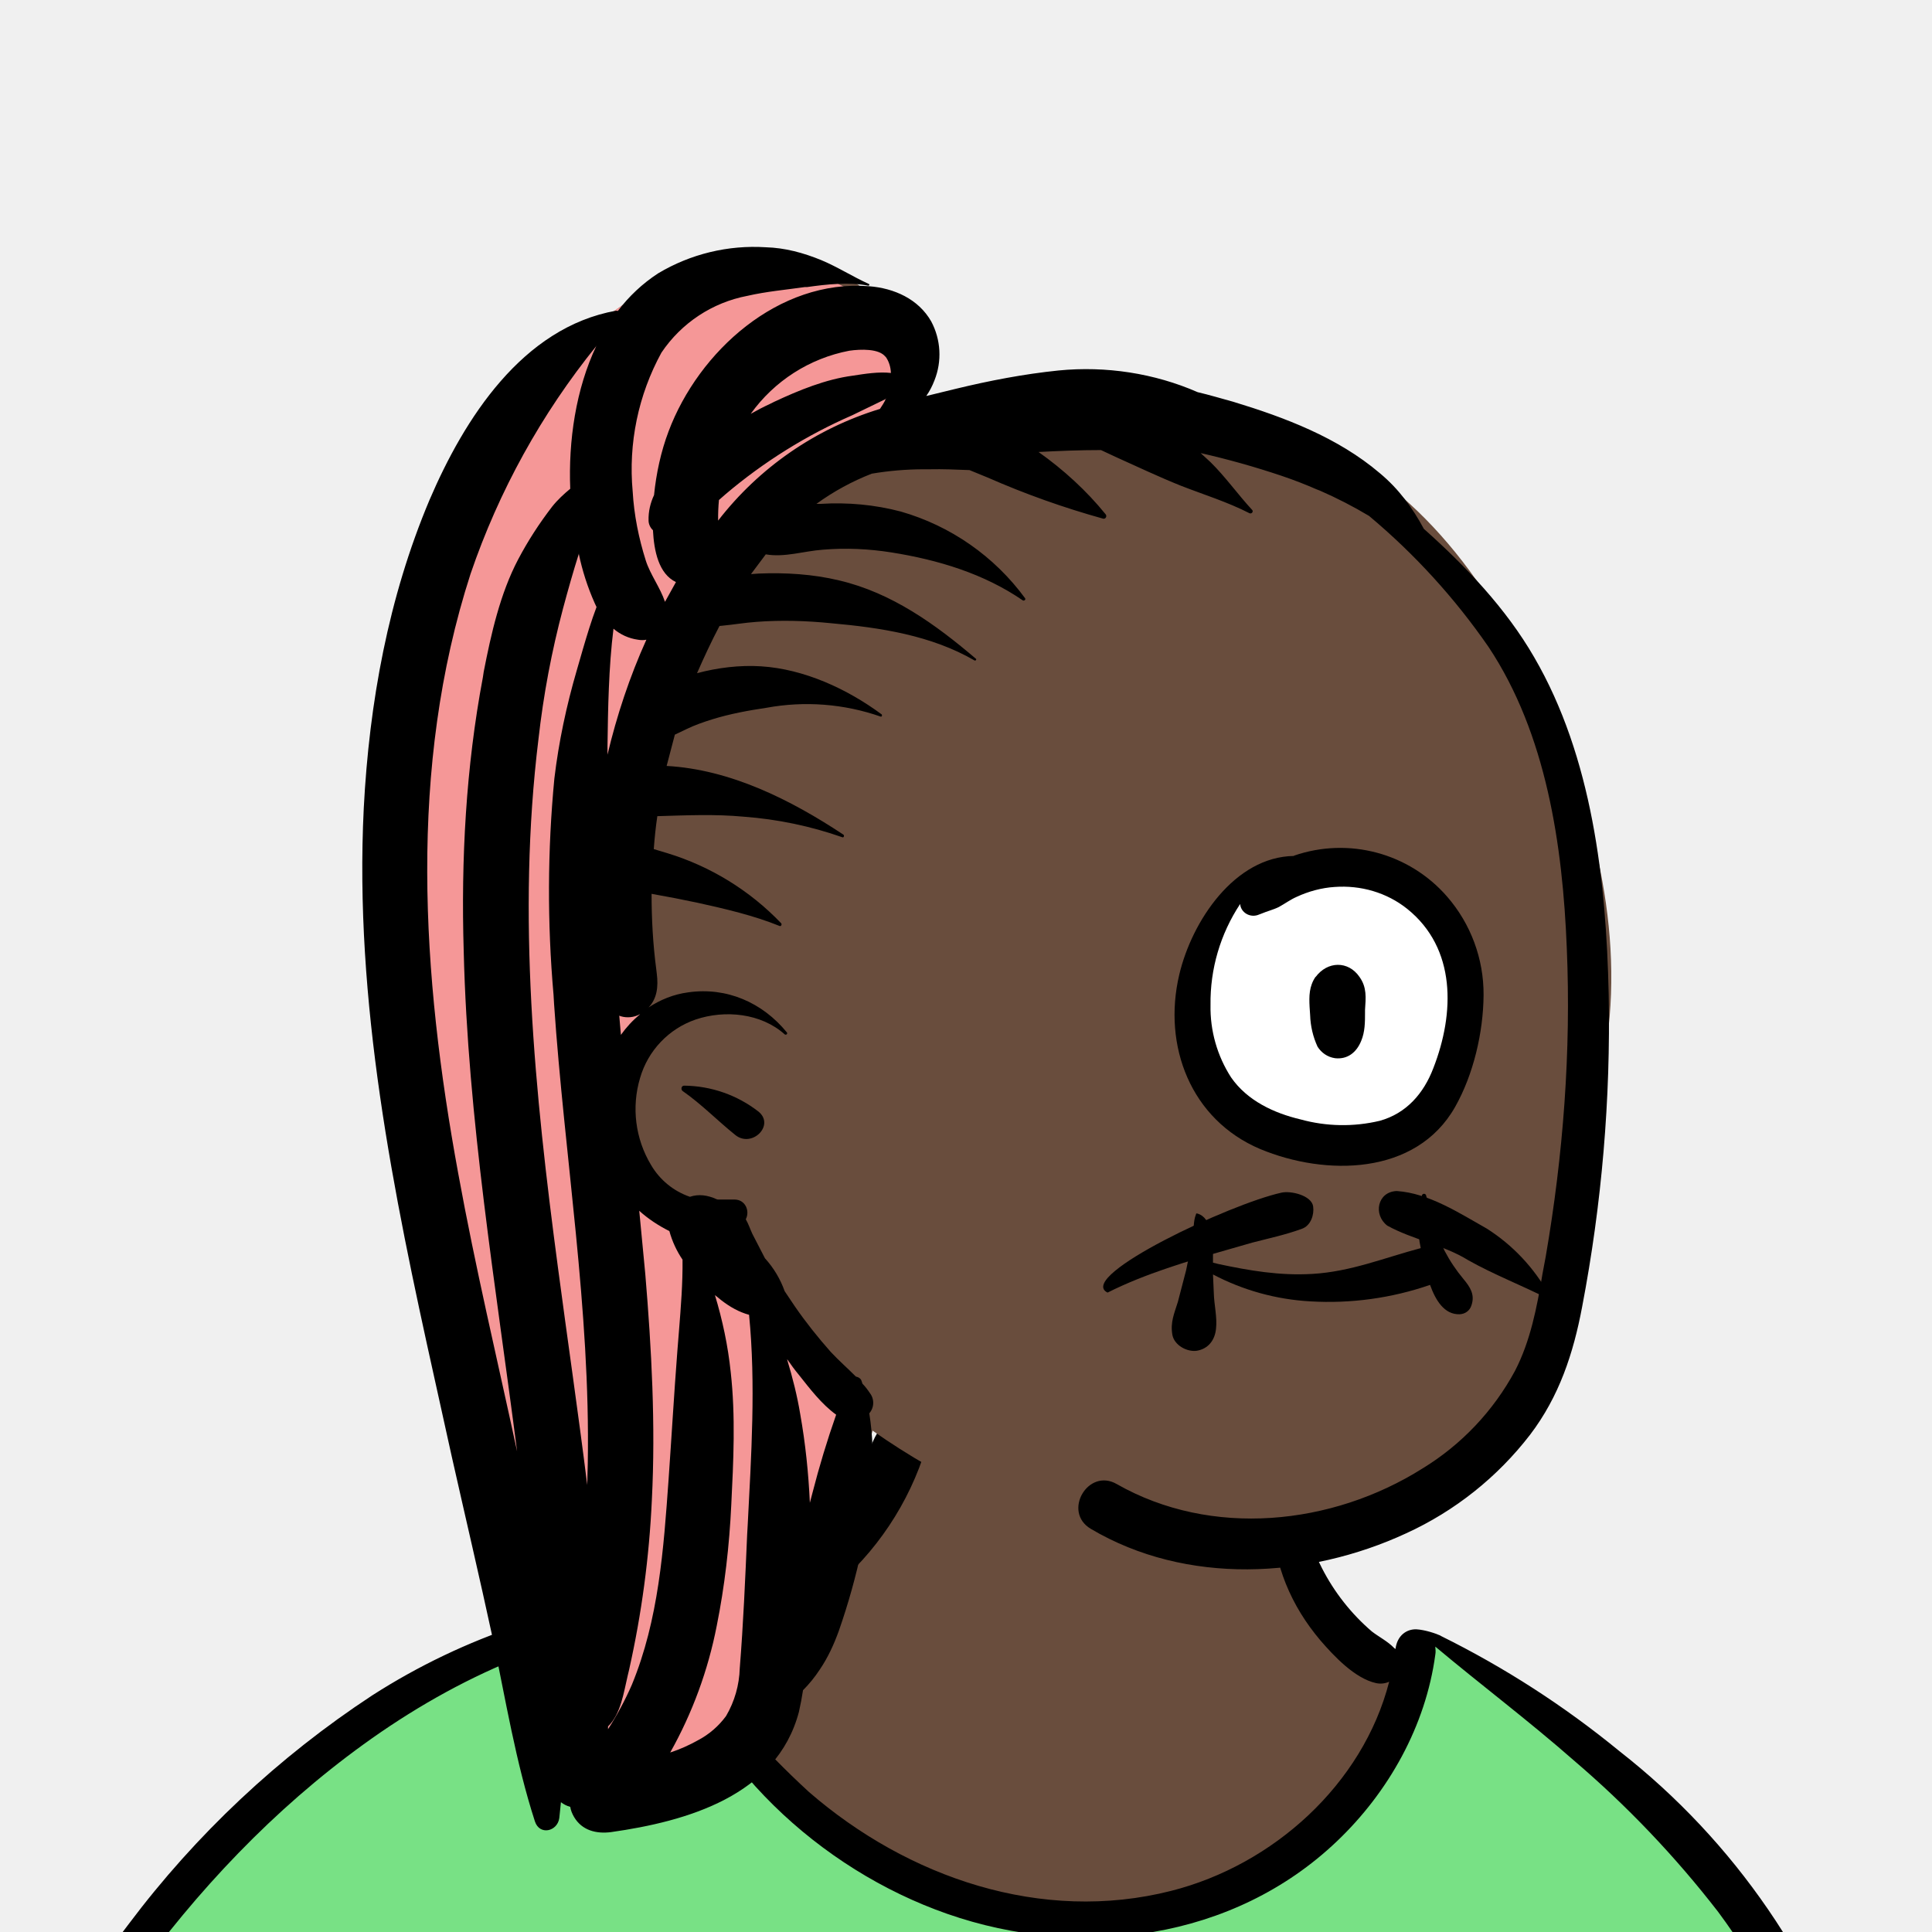
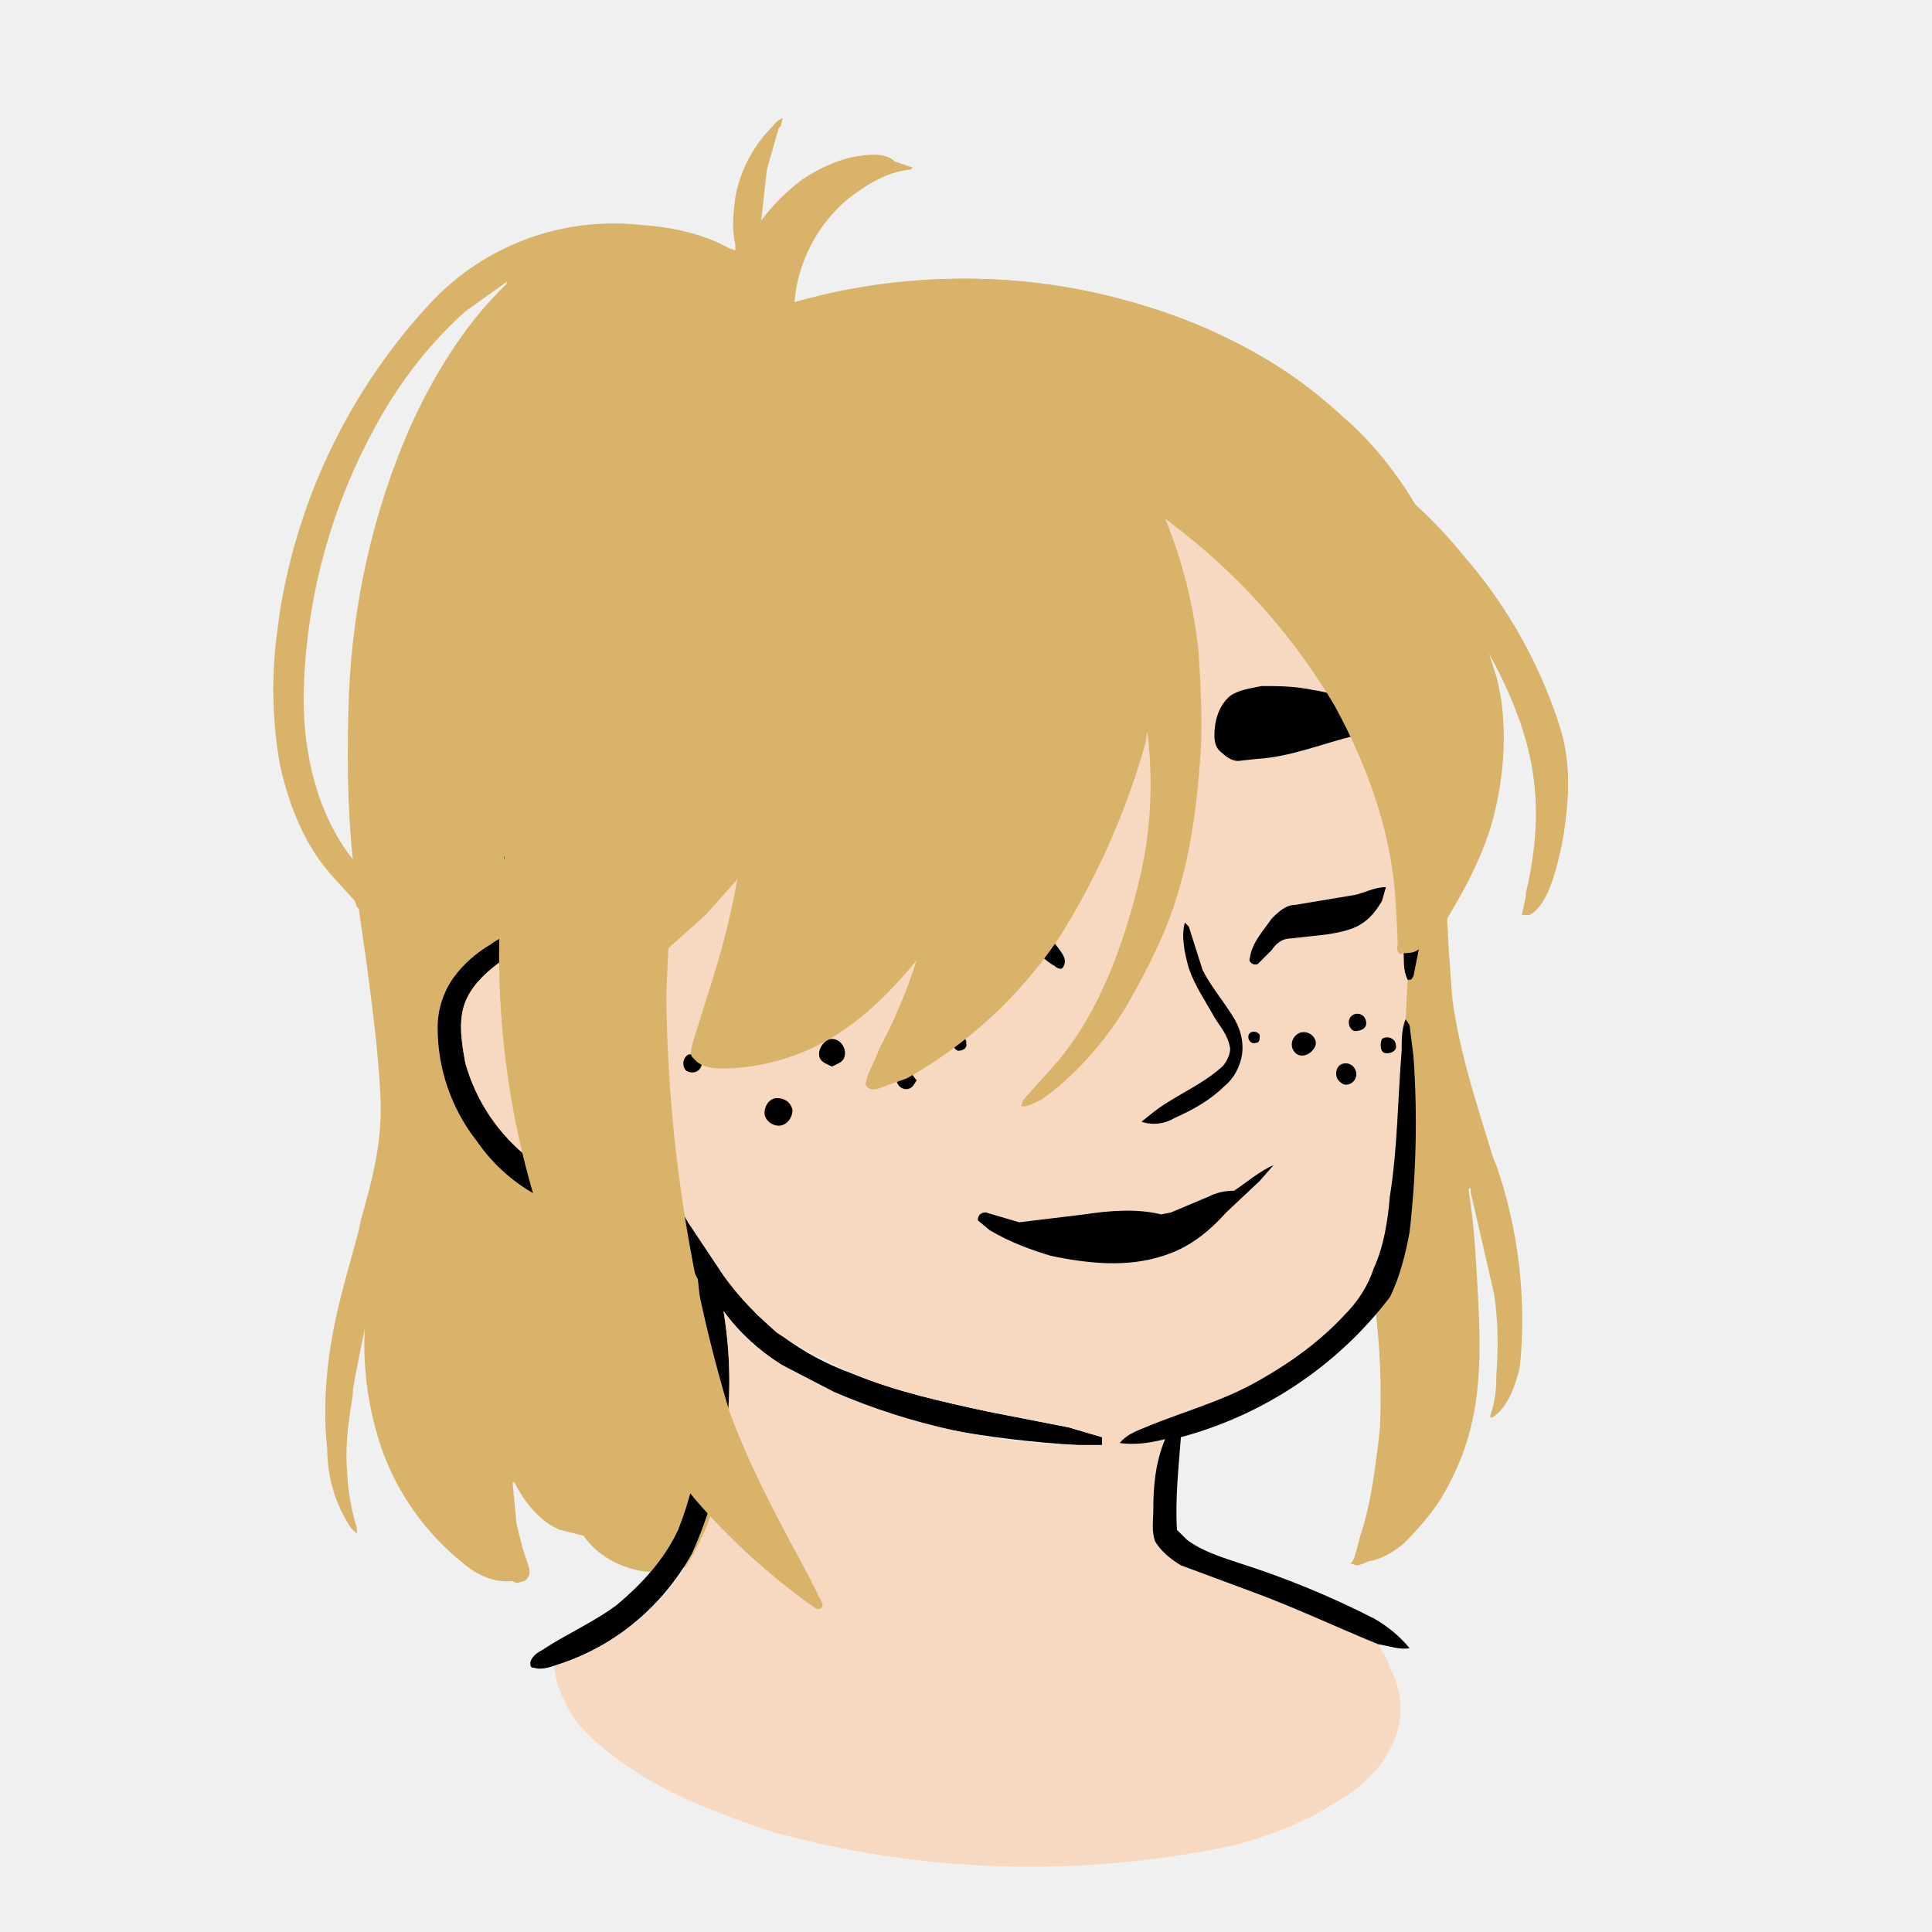
- <svg xmlns="http://www.w3.org/2000/svg" viewBox="0 0 704 704" fill="none" shape-rendering="auto">
+ <svg xmlns="http://www.w3.org/2000/svg" viewBox="0 0 980 980" fill="none" shape-rendering="auto">
  <mask id="viewboxMask">
-     <rect width="704" height="704" rx="0" ry="0" x="0" y="0" fill="#fff" />
+     <rect width="980" height="980" rx="0" ry="0" x="0" y="0" fill="#fff" />
  </mask>
  <g mask="url(#viewboxMask)">
-     <g fill-rule="evenodd" clip-rule="evenodd">
-       <path d="M705.3 1074a2351.1 2351.1 0 0 1-15.6-101c-1-7.7-2.5-16.4 2.7-22 7.3-8 14-14.8 14.8-26.2.8-10.7-2.8-22.4-5-32.8a809.4 809.4 0 0 0-17.3-64.7c-6.6-21.7-13.9-43.2-21.3-64.6-6.9-20-13.5-40.3-22.5-59.5-17-36.5-46-63.5-81.6-81.6-9-4.5-27-20.5-36.3-24-8.5-3.4-8.5 6.3-16.9 2.6-6.7-2.9-13-6.7-16.7-13.2-4-7-14.3-16.9-15.9-25-3.3-17.4.3-32.2-12-45.3a90 90 0 0 0-41.1-23.8c-33.7-9.3-78.5-2.8-98.8 28.5-9.7 14.9-13 33-26.2 45.1-11.4 10.7-8.8 18-23.6 23.4-.9.3-23.6-4.5-24.4-4.2-16.2-3.5-31.7 6.2-46.5 11.8a325.4 325.4 0 0 0-63 32.3 399.2 399.2 0 0 0-102.3 98.5 482.5 482.5 0 0 0-76.4 161c-1.7 6.4-3.5 13-1.5 19.4 1.7 5.3 5.4 9.2 9.8 12.4 6 4.3 18 7 17.7 15.7-.1 6.6-2.4 13.5-3.5 20-1.3 7.7-2.3 15.5-3.4 23.2-4.8 35.4-8.6 71-10.3 106.6a920 920 0 0 0-.5 106c.1 2.3.8 4.5 2 6.2-1 .4-1.2 2.4.1 2.7l2.7.5a12 12 0 0 0 7 2.4l5.5.2c19.3 4 38.6 7.9 58.1 10.8 23.8 3.5 47.6 6.3 71.5 8.7 49.2 4.8 98 3.2 147.1.6a1877 1877 0 0 1 147.4-2c49.2 1.4 98.4 3.5 147.6 4.4 55 1 110-.5 164.8-5 7.5-.5 12.2-6.5 10.7-14-8.9-44.7-19-89.1-27-134Z" fill="#694d3d" />
-       <path d="m201 597.5 1.2-.4c14.5-5.7 29.6-14.8 45.4-11.4.5-.2 10.8 1.9 17.9 3.2l-6.7 7L247 598c40.7 67.1 88.8 100.7 144.3 100.7 55.5 0 97.7-33.6 126.4-100.7l4-1c.4 0 1 .2 1.5.4 9.3 3.6 27.4 19.6 36.3 24.1 35.6 18 64.5 45 81.6 81.6 8.7 18.6 15.2 38 21.8 57.5l.7 2c7.4 21.4 14.7 43 21.3 64.6 6.3 20.4 12 41 16.6 61.8l.7 2.9c2.2 10.4 5.8 22 5 32.8a29 29 0 0 1-3 10.7l-80.4 29 38.4 261.3c-35.1 1.5-70.3 2-105.5 1.3-49.2-.9-98.4-3-147.6-4.3-47.7-1.2-95.3-.7-143 1.7l-12 .6a946.3 946.3 0 0 1-139.5-1l-3.1-.3v-38.3l16.3-212.9-83-15.6-81.3-39.5a21.7 21.7 0 0 1-5.6-8.8c-1.9-6-.5-12 1-18l.5-1.3a492.8 492.8 0 0 1 76.4-161A399.3 399.3 0 0 1 138 629.7c19.8-13 40.9-23.9 63-32.3Z" fill="#78e185" />
-       <path d="M232.2 584.6c5.1-.3 10.3.6 15.4 1 .4.1.6.8 0 .9-9 1.9-18 4.5-26.9 7.1l-3.8 1.2c-10 3-19.8 6-29.6 10-19.4 7.9-37.8 18.5-54.8 30.8C67.2 682.8 20 754.3-9.9 828.3a526 526 0 0 0-24.3 77c-.4 1.6-2 5.4-1 7 .7 1.3 3.6 2.1 5 2.9l4.5 2.3 25.2 12.9 2.3 1.1c38 18.6 78.4 34.4 121 35.5l.4-3.7a342 342 0 0 1 9.9-60c.3-1 1.6-.6 1.7.3 3 23.1 2 46.4 1 69.7-1.8 41-4.3 82.2-6.5 123.3-1.2 20.6-2.6 41-3.9 61.7-1.3 20.5-1.7 41.6-4.7 62-.6 4.6-6 7-10 6.6-4.4-.5-7.9-4.5-8-9 0-11.9 1.5-24 2.4-35.8l2.5-33.8c3.1-41.1 6.8-82.2 10.2-123.3a4771 4771 0 0 1 3.8-43.7C76.4 979.8 34.2 963-6.1 943.5c-.6 13.2-2 26.5-3.4 39.6-3.8 36.8-7.1 73.6-9.6 110.5a2254.2 2254.2 0 0 0-4.2 92.7l-.2 7c0 4.4-.5 8.5-4.3 11.7-3.7 3.3-8.9 3.5-12.6 0-5-4.6-4.2-10.9-4-17.1a1675.6 1675.6 0 0 1 1.8-47.2 1321 1321 0 0 1 10.5-109.5l2-14c3.5-26 7.5-52.7 15.5-77.9-3.1-1.5-6.2-3-9.3-4.7-5.5-2.7-11.2-5.4-16.6-8.4-4.2-2.5-7.9-5.8-9-10.8-1.4-5.5.6-11.5 2-16.9v-.4a502 502 0 0 1 26.6-80 523.2 523.2 0 0 1 67.8-117 353.8 353.8 0 0 1 88.7-83.3 239 239 0 0 1 53.8-25.7 142.6 142.6 0 0 1 42.8-7.5Zm90.1-66c6-6.5 18.1.2 15.2 8.8a108.2 108.2 0 0 1-34.7 52A79.4 79.4 0 0 1 247 598l1.7 2.4a321.1 321.1 0 0 0 46.1 52.6c36 31.2 84.8 48 132 36 37.1-9.4 69.8-38.8 79.4-76.2-1.3.6-3 .9-4.8.5-7.7-1.7-15.3-9.8-20.3-15.6-5.3-6.3-9.5-13-12.6-20.7-5.6-14-7.4-32.1.3-45.7 1-1.7 3-.7 3.3 1l.3 2.5c1.5 12.7 3.3 25 9.3 36.6a76 76 0 0 0 18.2 23.1c2.6 2 5.8 3.6 8.1 6l.5.4c.6-5 4.1-7.3 7.6-7.2 3.3.2 7.3 1.6 8.8 2.3l.1.1a341 341 0 0 1 65.1 42 259 259 0 0 1 88.4 129c7.5 25.3 11.8 51.4 16.3 77.4l2.8 16c4.2 23.9 8.9 48.4 18.4 70.7 2.5 5.7.6 11.1-5.5 13.4A1493 1493 0 0 1 688 953c3.7 16 6 32.5 8.7 48.5 6 34.1 13.2 68 19.4 102 3.2 17.5 6.1 35 9.3 52.3l4.7 25.2 2.4 13.6.1.7c.5 2.4 1 4.9.4 7.3-.8 2.7-2.9 4.6-4.8 6.6-1.6 1.6-3.8 1.6-5.7.7l-.7-.3c-3.4-1.6-6-3.2-7.3-7-.7-2.5-1-5.2-1.5-7.7a3535.6 3535.6 0 0 1-7.8-43.6l-1.6-9.1c-5.2-31.4-10.2-62.9-12.8-94.5-1-14-2.3-28.1-3.5-42.2l-.9-10.5c-1.1-13.3-2.5-27-2.7-40.5l-4.5 1.6L657 964c-5.5 2-12.5 6-18.4 5.2-2.9-.3-5-1.2-6.8-2.9 2 28.8 4.8 57.4 8.5 86a1965.7 1965.7 0 0 0 22 135c.6 3.2 1.4 6.4 1.9 9.6.5 3.7-.5 5.9-2.5 9-1.7 2.4-5 3.7-7.8 2-3.6-2.3-5.5-4.3-6.5-8.4-1-3.7-1.6-7.6-2.3-11.4a1654.2 1654.2 0 0 1-11.4-65.2c-7.8-52-12.7-104.4-15.2-156.8a1388 1388 0 0 1-1.4-77.8c0-13.3.5-26.6 1.4-39.9 1-13.4 3-26.5 4.8-39.8 0-.5.7-.5.7 0 .8 14.9 2.1 29.8 2.8 44.7.6 14.3.9 28.5 1.4 42.8.6 18.7 1.5 37.5 2.7 56.2a9.6 9.6 0 0 1 8.5-3.1c4.7-1 9.7-3.4 14.1-5l16.8-5.5 26.4-8.7a679 679 0 0 1-18-80.8l-2-12.3c-4-24.2-8.5-48.5-15.8-72a229.8 229.8 0 0 0-34.8-68.2 370.2 370.2 0 0 0-52.7-55.3C557 627 539.7 614 523 600c.1.9.2 2 0 3-3.5 25.9-17 50-35.8 67.9-37.7 36-93.6 43.4-142 26.5-46.7-16.3-88-55-102.6-102.8-.3-.8.8-1 1.3-.5l2.4 3.3c0-.4.2-.9.7-1a129 129 0 0 0 46.6-29.2 100.2 100.2 0 0 0 21.3-33.3l.4-1c1.7-5 3.2-10.2 7-14.2Z" fill="#000" />
+     <g transform="translate(10 -60)">
+       <path fill-rule="evenodd" clip-rule="evenodd" d="m387 120-1 4-1 1-6 21-3 27v-1c6-8 13-15 21-21 9-6 20-11 30-12 6-1 13-1 17 3l3 1 6 2-1 1c-12 1-23 8-32 15a77 77 0 0 0-27 52l1 1a303 303 0 0 1 238 28 226 226 0 0 1 74 71l1 3 28 29a243 243 0 0 1 46 83c6 18 5 37 2 56-2 10-4 20-8 29-2 4-5 9-9 11h-4l2-9v-2c5-21 7-44 3-65-4-20-12-39-22-57 3 9 6 18 7 28 2 20 0 41-6 61-5 16-13 31-22 45l1 19c1 10 1 21 3 31 4 24 12 48 19 71l1 3 1 2a241 241 0 0 1 12 102c-2 9-6 21-14 26h-1v-1c2-6 3-12 3-19v-1c1-14 1-27-1-41l-11-48-1-4v-2c-1-1-1 1-1 1 3 18 4 40 5 59 1 22 1 44-5 65-3 11-8 22-14 32-5 8-12 16-19 23-5 4-11 8-18 9l-2 1-3 1h-1l-3-1 1-1 1-2 2-7 1-4c5-15 7-30 9-46l1-9a370 370 0 0 0-15-121l-4-13-1-1v-8l-1-4-1-2-13-35c-12-38-18-77-18-116v-14a588 588 0 0 1 7-85c-18-23-38-44-62-61l-1-1c7 12 10 27 13 40s4 26 5 39a313 313 0 0 1-9 104c-6 20-14 38-24 56a157 157 0 0 1-50 57c-2 1-5 3-8 2l1-2 4-6 15-17a218 218 0 0 0 37-78l4-16a221 221 0 0 0 4-72l-1 4-1 3a298 298 0 0 1-85 146 148 148 0 0 1-43 28l-10 2c-2-1-4-2-4-4l7-15v-2c8-14 14-29 19-44v-1c-15 17-32 34-53 44-13 7-27 10-42 11-6 0-11 0-16-2l1 9 1 5c5 28 12 55 19 82l2 8 7 26a901 901 0 0 1 15 56c1 5 2 10 1 14-2 8-5 15-10 22l17 32a2072 2072 0 0 1 8 14l2 5c1 2-1 4-3 3-5-1-9-5-13-8l-2-1-26-23c-1-2-2-1-2 0h-1c-12 9-29 15-44 13-12-2-23-8-30-18l-4-1-8-2c-10-4-18-14-23-24h-1l2 21 3 12 3 9c1 3 1 6-2 8l-4 1-2-1c-9 1-18-3-25-9a130 130 0 0 1-41-57c-7-20-10-41-9-62l-5 25-1 6v2c-2 13-4 25-3 38a115 115 0 0 0 5 30v3l-2-2-1-1c-8-12-12-26-12-40-2-18-1-36 2-54 3-19 9-38 14-57l1-5c6-21 11-40 10-62-1-23-4-45-7-68l-4-28-1-1-1-3-10-11c-15-16-23-36-28-58a221 221 0 0 1-2-63l2-15a300 300 0 0 1 77-157 127 127 0 0 1 105-39c15 1 31 4 44 11l2 1 3 1v-3c-2-8-1-16 0-24a68 68 0 0 1 18-35c2-2 3-4 6-5Zm-140 83v1c-22 21-38 48-50 75-18 42-28 87-30 133-1 28-1 56 2 84-18-23-25-53-25-82a294 294 0 0 1 35-135c12-23 28-44 47-61l21-15Zm107 345c4-14 8-28 10-42l-15 16-7 8c-2 13-2 26-1 39v5l1 12v-1c5-12 9-24 12-37Z" fill="#d9b36a" />
+       <path d="M495 234c28 1 56 6 84 15a201 201 0 0 1 100 65c19 25 31 55 35 86a361 361 0 0 1 2 101l-5 34-4 20c-1 2-1 2-3 2-2-4-2-8-2-12-1-15 1-29 2-44 1-24 3-48 1-72l-6-45c-7-28-20-54-40-75-18-18-40-33-63-43-22-9-44-15-67-19-18-3-36-4-54-4a277 277 0 0 0-128 29c-13 9-25 20-35 32a276 276 0 0 0-55 139c-1 24 0 47 8 70l7 15 12 1 1 3c-3 2-7 2-11 3-10 2-20 6-29 12-7 5-14 11-18 19-5 10-3 22-1 33 5 19 17 37 33 49 11 9 25 14 39 16 10 2 20 0 30-1 5 4 8 12 11 17l18 27a136 136 0 0 0 66 50c22 9 45 14 68 19l41 8 17 5v4h-12a535 535 0 0 1-67-8 255 255 0 0 1-84-33c-11-7-21-16-29-27a214 214 0 0 1-16 123c-15 27-40 48-70 57-3 1-7 2-10 1-2 0-2-1-2-3 1-3 4-5 6-6 12-8 26-14 38-23 13-11 24-23 31-38 6-15 10-32 12-49 2-13 3-26 2-40l-4-38-18-36-19 4a88 88 0 0 1-75-38 93 93 0 0 1-20-58c0-9 3-18 8-25s12-13 19-17c5-4 12-6 18-8l-9-24c-5-22-5-45-2-67a292 292 0 0 1 63-149c9-10 18-19 29-26 7-4 14-5 20-9 43-19 90-25 137-22Z" fill="#000" />
+       <path d="M475 243a276 276 0 0 1 121 23c23 10 45 25 63 43 20 21 33 47 40 75l6 45c2 24 0 48-1 72-1 15-3 29-2 44 0 4 0 8 2 12l-1 20c-2 5-2 10-2 16-2 24-2 49-6 74-1 12-3 25-8 36-3 9-8 17-15 24-12 13-27 24-43 33-19 11-39 16-58 24-5 2-10 4-13 8 8 1 15 0 23-2-5 12-6 24-6 36 0 5-1 11 1 16 3 5 8 9 13 12l35 13c22 8 43 18 65 27 2 4 5 7 6 12 6 11 7 23 3 35-5 13-15 24-27 31-16 11-36 19-55 24a494 494 0 0 1-235-7c-20-7-40-14-58-24-14-8-29-18-40-31-6-8-11-19-12-29a122 122 0 0 0 86-107c4-24 4-49 0-73 8 11 18 20 29 27l27 14a331 331 0 0 0 124 27h12v-4l-17-5-41-8c-23-5-46-10-68-19-13-6-27-13-39-21-10-9-19-18-27-29l-18-27c-3-5-6-13-11-17-10 1-20 3-30 1-14-2-28-7-39-16a94 94 0 0 1-33-49c-2-11-4-23 1-33 4-8 11-14 18-19 9-6 19-10 29-12 4-1 8-1 11-3l-1-3-12-1-7-15c-8-23-9-46-7-70a276 276 0 0 1 54-139c10-12 22-23 35-32a277 277 0 0 1 128-30Z" fill="#f7d8c0" />
+       <path d="M260 571c4 0 7 0 11 2 5 1 11 4 14 8 2 3 2 7 0 10-5 6-12 10-16 16 6 4 14 6 21 9 4 1 8 3 11 6l1 3-8-2-24-7c-4-1-8-3-9-7-1-3 1-7 3-10l15-13c-4-7-15-8-19-15ZM703 577l2 3 2 16a483 483 0 0 1-2 89c-2 11-5 23-10 33a198 198 0 0 1-106 71c-1 14-3 31-2 47l5 5c8 6 18 9 27 12a451 451 0 0 1 68 28c7 4 13 9 18 15-5 1-10-1-16-2-22-9-43-19-65-27l-35-13c-5-3-10-7-13-12-2-5-1-11-1-16 0-12 1-24 6-36-8 2-15 3-23 2 3-4 8-6 13-8 19-8 39-13 58-24 16-9 31-20 43-33 7-7 12-15 15-24 5-11 7-24 8-36 4-25 4-50 6-74 0-6 0-11 2-16Z" fill="#000" />
+       <path d="m693 510-2 7c-3 5-6 9-11 12s-11 4-17 5l-18 2c-5 0-8 3-10 6l-7 7c-2 1-5-1-4-3 1-8 7-14 11-20 3-3 7-7 12-7l30-5c5-1 10-4 16-4ZM388 514c12-1 21 3 32 4 15 2 30 4 45 4l24 2c8 1 17 0 24 4s12 10 16 16c1 2 2 4 0 7-1 1-3 0-4-1-4-2-7-6-11-7l-12-1-28-1-22-1c-10-1-20-1-30-5-7-2-12-6-19-9l-12-9c-2-1-3-1-3-3Z" fill="#000000" />
+       <path d="M480 404c10 1 19 0 29 3 9 3 18 10 22 19 4 6 2 16-6 19-6 4-15 3-23 2-20-3-40-9-60-14l-20-4-10-2-4-4c2-4 6-6 10-7l20-7 18-3 24-2ZM656 410c8 1 15 4 22 7l9 4c2 2 3 6 1 8l-10 4c-17 4-33 11-51 12l-9 1c-3 0-6-2-8-4-3-2-4-5-4-9 0-7 2-15 8-20 4-3 11-4 16-5 8 0 17 0 26 2Z" fill="#000000" />
+       <path d="M676 575c3-2 7 0 7 4 0 3-3 4-6 4-3-1-4-6-1-8ZM366 583c2-1 5 0 7 1 2 3 2 7 0 10-3 2-6 2-9 0-3-3-2-9 2-11ZM624 584c1-1 4-1 5 1 0 2 0 4-2 4-3 1-5-3-3-5ZM649 584c5-2 10 3 8 7s-7 6-10 3-2-8 2-10ZM475 586c2-1 6 1 5 3 1 2-1 4-4 4-3-1-3-5-1-7ZM691 587c3-2 7 0 7 3 1 3-3 5-6 4-2-1-2-5-1-7ZM412 587c5 0 8 6 6 10-1 2-4 3-6 4-2-1-5-2-6-4-2-4 2-10 6-10ZM339 595c4-1 7 1 7 5-1 4-5 5-8 3-2-2-2-6 1-8ZM670 600c4-2 8 1 8 5s-5 7-8 4c-3-2-3-7 0-9ZM450 604c3 0 3 2 5 4l-2 3c-3 3-7 1-8-2 0-3 2-6 5-5ZM384 617c4 0 7 2 8 6 0 4-3 8-7 8-3 0-6-2-7-5-1-4 2-9 6-9Z" fill="#000000" />
+       <path d="m591 528 2 2 7 22c4 8 10 15 15 23 4 6 6 13 5 20-1 6-4 12-9 16-7 7-16 12-25 16-5 3-11 4-17 2l5-4c11-9 25-14 36-24 2-2 4-6 4-9-1-7-5-11-8-16-5-9-10-16-13-25-2-7-4-16-2-23Z" fill="#000000" />
+       <path d="m636 651-7 8-17 16c-9 10-19 18-32 22-18 6-38 4-57 0-10-3-21-7-31-13l-6-5c0-3 2-4 4-4l17 5 33-4c13-2 27-3 39 0l5-1 19-8c4-2 8-3 13-3 6-4 13-10 20-13Z" fill="#000000" />
+       <path d="M559 212c40 10 78 29 108 56 14 11 26 25 36 40l5 8c10 9 19 19 27 29a236 236 0 0 1 49 97c1 8 2 15 1 23-1 15-3 30-9 44-2 5-5 12-10 15h-4l2-9a154 154 0 0 0 1-76c-4-17-11-33-20-48l4 12c5 21 5 45-1 67-4 20-13 38-24 56-5 5-9 12-15 16-3 2-6 1-9 2-2-2-1-4-1-6l-1-20c-2-35-14-69-31-100a318 318 0 0 0-77-88l-9-7a244 244 0 0 1 17 68c1 17 2 34 1 51-2 30-6 59-17 87-6 15-13 28-21 42-11 18-26 35-43 47-3 1-7 4-10 3l1-3 17-19c22-26 34-60 42-93 6-25 7-50 4-75l-1 6a376 376 0 0 1-44 99 227 227 0 0 1-77 71l-14 5c-2 1-6 1-7-2 1-6 5-12 7-18a267 267 0 0 0 19-45c-13 16-28 31-46 41-16 9-35 14-53 14-5 0-11-1-14-5-3-2-1-6 0-10l10-32c5-16 9-32 12-49l-16 18-19 17-1 23a756 756 0 0 0 32 212c11 30 26 57 41 85l6 12c1 2-1 4-3 3a335 335 0 0 1-61-55 433 433 0 0 1-97-326l-2-4a181 181 0 0 1-13-130c10-32 27-60 50-83 27-27 61-47 97-60 58-20 122-22 181-6Z" fill="#d9b36a" />
    </g>
-     <g transform="matrix(.99789 0 0 1 156 62)">
-       <path fill-rule="evenodd" clip-rule="evenodd" d="M430.5 316.9c6.2-44.7-7-87.9-24.1-128.7-1-2.5-2.5-4.7-4.4-6.2-48.3-97.5-119.4-106.3-218.5-99.6-3 0-3.1 0-5.4-1-.3-39.6-45.6-60.6-80-47.5-152.6 71-104.6 270.6-74.2 401l32.5 151.3c.3 1.7 1.1 3.2 2.1 4.4l-4.7 1.7c-3.5 1.2-2 6.5 1.6 5.6 3.6-.8 7-2 10.5-3.2 5.3 1.2 9.8-2.3 14-5 49.1-19.5 69.8-83.4 82.4-130.4 51.2 36.1 133.1 63.2 191.7 30.7 55-33 74.7-102 70.8-163 4-1.8 5.6-5.8 5.7-10v-.1Z" fill="#694d3d" />
-       <path d="M127.8 30.5c-10-1.2-20.2-.2-29.7 3.4C-53.2 104.2-7.3 301 23.1 431.5l.8 3.4 24.3 113.4 8.2 38c.3 1.6 1.1 3 2.1 4.3l-4.7 1.7c-3.5 1.2-2 6.5 1.6 5.6 3.6-.8 7-2 10.5-3.2 4.8 1 9-1.7 12.9-4.3l1-.8c20-7.8 35-22.9 47-41.2C136 517 158.5 467 158.5 467L149 445 106 384.5s-36-5.5-36-41.3c0-35.7 9.4-33.8 9.4-33.8L72.6 241s20-84 35.1-98.7c15.2-14.7 61.3-48 61.3-48s4.4-25.2 2-37.9a49.7 49.7 0 0 0-5.9-7.7c-9.7-4.2-32.3-15.7-37.3-18.3Z" fill="#f59797" />
-       <path fill-rule="evenodd" clip-rule="evenodd" d="M84 37.6a68.3 68.3 0 0 1 39.3-9.5c7 .2 13.7 2 20.3 4.7 6 2.5 11.4 6 17.4 8.7.3.2 0 .7-.3.6-7-1.4-15.2-.5-22.3.5h-.8c-7 1-14 1.6-21 3.2a48.8 48.8 0 0 0-31.4 20.7 88.3 88.3 0 0 0-10.5 50.6c.5 8.6 2.2 17 4.8 25.2 1.6 5 5.3 9.9 7 15l4-7.2c-6.3-3-8-11.3-8.4-18.9-1-.9-1.6-2.3-1.6-3.5-.1-3.4.7-6.5 2-9.3.8-7.9 2.5-15.8 5.3-23.2C98.8 66 128 39.7 161 42.3c9.1.7 18 4.6 22.7 12.8a25.5 25.5 0 0 1 1.2 21.5c-.8 2.1-1.8 4-3 5.7l10.7-2.6c12.4-3 24.9-5.4 37.6-6.7 17.3-1.7 35 1 50.8 7.9 4.3 1 8.6 2.3 13 3.5 18.8 5.7 38.2 13 53.5 26 7 5.8 12 12.7 16.1 20.3 15.3 13.6 30 29 40.3 46.8 21.2 36.4 26.3 81.4 27.2 122.8a548 548 0 0 1-9.7 113.9c-3.2 17-8.4 32.7-19 46.6a120.2 120.2 0 0 1-45.2 35.9c-35.9 16.6-80.3 19-115.2-1.6-10.5-6.2-1-22.4 9.5-16.3 34.5 19.6 78.5 15.1 111.6-5.7a94 94 0 0 0 33.8-35.6c5.6-10.8 8-23.1 10-35.2l1.2-6.4c6.4-37 9.3-74.9 7.7-112.4-1.5-37.4-7.4-78-28.6-109.8a240.3 240.3 0 0 0-43.6-47.7 159 159 0 0 0-17.9-9.2l-1.3-.5c-3.4-1.5-8.2-3.4-12.7-4.9a302 302 0 0 0-29.6-8.3l3.6 3.3c5.5 5.4 10 11.8 15.2 17.4.6.6-.2 1.6-1 1.2-8-4.1-16.8-6.8-25-10-8-3.2-15.6-6.8-23.4-10.3l-5.8-2.7c-7.6 0-15.2.3-22.8.7 9.2 6.5 17.6 14.2 24.5 22.7.6.7 0 1.8-.9 1.6a312.8 312.8 0 0 1-42.2-15l-6.6-2.7c-4.8-.2-9.7-.4-14.6-.3h-2.3a115.2 115.2 0 0 0-18.8 1.6 90 90 0 0 0-20.2 11h1.6c9.8-.6 19.7.3 29.2 2.8A85.5 85.5 0 0 1 218 156c.3.5-.3 1-.8.8-14.3-9.8-31-14.8-48-17.5-8.2-1.3-16.7-1.7-25-1-7 .5-14 2.9-20.9 1.7l-5.4 7.2 2.8-.2c9.8-.4 19.8.2 29.4 2.5 19.2 4.5 35.2 16 50 28.6.2.3-.2.7-.5.6-15.9-9.2-34.4-12-52.4-13.6-9-.9-18.2-1.2-27.3-.5-4.2.3-8.3 1-12.5 1.4l-1 .1c-3 5.7-5.7 11.5-8.2 17.2 7.5-2 15.6-3 23.4-2.5 15.7 1 31.4 8.2 44 17.5.3.3.1 1-.4.8a81.8 81.8 0 0 0-41.6-3.2c-6.7 1-13.3 2.2-19.8 4.2-3.2 1-6.4 2.1-9.5 3.6l-4.2 2-3 11.4c23.4 1.3 45.4 12.4 64.5 25 .5.3.2 1.2-.3 1a140.2 140.2 0 0 0-36-7.5c-10.6-1-21-.5-31.6-.2-.6 4-1 8-1.3 12l5 1.5a96.6 96.6 0 0 1 41.5 25.5c.4.4 0 1.3-.6 1-9.4-3.8-19.7-6.2-29.7-8.4a474 474 0 0 0-17-3.3c0 9.2.5 18.3 1.7 27.4l.2 1.7c.6 4.7.1 9.1-3 12.3 4.3-2.8 9.1-4.8 14.5-5.5 14-2 27.1 3.7 36 14.6.4.5-.3 1.1-.8.7-8.6-7.7-21.8-9-32.5-5.4a31.9 31.9 0 0 0-20.3 21.3 39.5 39.5 0 0 0 4 31.7 26.3 26.3 0 0 0 14.2 11.6c3.2-1.1 6.5-.6 9.8.9l.4.1h6.1c3.9 0 5.7 4.1 4.1 7.2 1 1.7 1.6 3.6 2.4 5.3l4.6 8.9a35.5 35.5 0 0 1 7.2 12l3.7 5.5c4 5.8 8.4 11.3 13.1 16.6 3 3.2 6.2 6 9.2 9 1 .2 1.9.8 2.1 1.7l.3.9c1 1 1.9 2.2 2.7 3.4a5.8 5.8 0 0 1-.2 7.4c2.6 16.2.8 33.4-2.7 49.2a246.2 246.2 0 0 1-8.4 30c-1.8 5-4 9.8-7 14.2a47.8 47.8 0 0 1-6.1 7.5c-.4 2.6-.9 5.3-1.5 7.9-8.1 30.6-41 39.9-68.6 43.8-5.4.7-10.6-.6-13.5-5.5-.7-1.2-1.2-2.4-1.4-3.7a9.5 9.5 0 0 1-3.4-1.7l-.6 5.8c-.7 4.9-7.2 6.4-8.9 1.2-7-21.6-10.7-44.4-15.4-66.7-4.8-22.2-10-44.2-15-66.4l-6.2-28C-12.8 372.3-27 303-23.5 232.5c2-38.5 9-76.8 24-112.3 12.7-29.6 33.9-62.9 68.2-69l.6.1c4-5.3 9-10 14.7-13.7Zm20.7 372.2c2.8 9.2 4.8 18.6 5.8 28.2 1.8 16 1 32.4.2 48.4-.7 14.8-2.4 29.6-5.3 44a154.4 154.4 0 0 1-17 46.2c3.6-1.2 6.8-2.6 10.2-4.5a30 30 0 0 0 10.2-8.8 36.4 36.4 0 0 0 5-17.4c1.3-16.2 2-32.5 2.7-48.7l.2-3.5c1.3-25.3 3-51.3.5-76.6-3.7-1-7-2.9-10-5.2l-2.5-2Zm-27.6-30.6 2.2 23c2.3 27.4 3.8 55 2.4 82.4a357.5 357.5 0 0 1-8.3 61.8l-.5 2.1c-1.5 6.3-2.5 14-7.2 18.6v1c3.3-5.1 6.4-10.9 8.7-16.2 9.8-23.7 11.6-49.5 13.4-74.7 1.1-15.6 2-31.2 3.2-46.7l.6-7.5c.7-8.7 1.4-17.4 1.3-26a34.9 34.9 0 0 1-4.8-10.4c-4-2-7.8-4.5-11-7.4Zm54 54.2c2 6.6 3.7 13.3 4.8 20 1.9 10.7 3 21.4 3.5 32.2l1-3.8a342 342 0 0 1 8.6-28.3c-5.3-3.8-9.7-9.6-13.6-14.5-1.5-1.8-2.9-3.7-4.2-5.6Zm-76-293.8c-2.1 6.6-4 13.3-5.8 20a325.1 325.1 0 0 0-9 47.7c-7.9 64.2-1.4 128.7 7.1 192.5 3.5 26.4 7.4 52.8 10.7 79.3l.2-7.8c1-56.2-8.5-111.6-12.3-167.4l-.2-3.4a430 430 0 0 1 .3-78.8c1.6-13.4 4.4-26.5 8.2-39.5l2.2-7.6c1.5-5.1 3.1-10.4 5-15.4l-.7-1.5a88.2 88.2 0 0 1-5.8-18ZM61.5 64a271.4 271.4 0 0 0-46 83.1C-7.4 217.8-2.3 293.4 11 365.6c6.2 34 14.2 67.5 21.5 101.3-7.8-60.6-18-121-19.5-182.3-1-33.4.8-67 7-99.8l.3-2c2.7-13.8 6-28.5 12.6-41 3.6-6.8 7.7-13.1 12.4-19.2 2-2.5 4.3-4.6 6.6-6.5-.7-17.4 2-36.3 9.6-52.2Zm32 269.6a45 45 0 0 1 27.2 9.5c6 5-2.5 13.3-8.5 8.5-6.5-5.2-12.3-11.2-19.2-16-.8-.5-.6-2 .5-2Zm-16.2-26a9.2 9.2 0 0 1-7 .7l-.5-.2.6 7c2-2.8 4.3-5.3 7-7.5ZM67.7 167c-.9 7.2-1.4 14.5-1.7 21.8-.3 7-.4 14.1-.5 21.2v3c3.4-14.3 8.1-28.4 14.2-41.9-1 .2-2 .2-3.1 0a17.4 17.4 0 0 1-8.9-4Zm99.6-83.7-12.4 6a187.6 187.6 0 0 0-46.3 28.8l-2.4 2.1a69.3 69.3 0 0 0-.3 7.5A118.4 118.4 0 0 1 165 87c.8-1.2 1.6-2.4 2.2-3.8ZM167 68c-2.3-3-9-2.8-13.2-2.2a57.6 57.6 0 0 0-36 23c2.3-1.3 4.6-2.5 7-3.6l1.6-.8c9-4.2 18.8-8.2 28.6-9.5 4.6-.7 9.5-1.5 14-1-.1-2.3-.8-4.4-2-6Z" fill="#000" />
-     </g>
-     <g transform="translate(315 248)">
-       <g fill-rule="evenodd" clip-rule="evenodd">
-         <path d="M171 171c28.2 0 51-23.3 51-52s-22.8-52-51-52-51 23.3-51 52 22.8 52 51 52Z" fill="#fff" />
-         <path d="M203.1 187.8a.8.8 0 0 1 1.6 0c2.2 6.9 3.5 13.6 6.7 20a57.8 57.8 0 0 0 6.9 10.3c2.4 2.9 4.2 5.6 2.9 9.5-.6 2-2.3 3.2-4.3 3.3-5.6.2-8.8-5.1-10.8-10.7a113.2 113.2 0 0 1-43.7 6 86.4 86.4 0 0 1-35.4-9.8l.3 6.8c.1 4.2 1.3 8.9.8 13-.4 4.1-2.8 7.3-7 8-3.6.5-8.2-2-8.9-5.8-.8-4.6.7-7.8 2-12l3-11.5 2.4-11.7c.5-2.8.1-6 1.2-8.7 0-.3.2-.4.5-.3 5.4 1.5 5.7 10.2 5.7 14.9v3l2 .5c11.3 2.4 22.3 4.3 34.2 3.6 14-.8 26.3-5.9 39.5-9.4a41 41 0 0 1 .4-19Zm-46.6-124a51.6 51.6 0 0 1 55.8 14.9 54.2 54.2 0 0 1 13.3 35.9c-.1 13.6-3.7 29-10.4 40.8-14.2 25-47.2 25.2-71 15.3-25.3-10.7-35.6-37.6-29.5-63.5 4.6-19.6 20.2-43 41.8-43.3Zm41.3 19.4c-7.5-6-17-8.7-26.5-8-4.7.3-9.5 1.6-13.8 3.6-2.3 1-4.3 2.5-6.5 3.7-2 1-4.2 1.5-6.3 2.4l-.8.3c-3.3 1.5-6.8-.7-7-3.8a65 65 0 0 0-10.8 36.8 47 47 0 0 0 7.5 26.4c5.9 8.5 15.6 13 25.3 15.3a58 58 0 0 0 28.9.5c9.7-2.7 16-10 19.5-19.2 7.8-20 8.4-43.6-9.5-58ZM164.4 108c4.3-5.8 11.9-6 16 0 2.7 3.8 2.3 7.5 2 12v1c0 3.4 0 7-1.4 10.3-1.7 4.2-5 6.8-9.5 6.3-2.8-.4-5-2-6.4-4.2a29.7 29.7 0 0 1-2.7-11.5l-.2-3c-.2-3.9-.2-7.5 2.2-11Z" fill="#000" />
-       </g>
-     </g>
-     <g transform="translate(279 400)">
-       <path fill-rule="evenodd" clip-rule="evenodd" d="M230 34c11.7.8 22.7 8 32.8 13.7a67 67 0 0 1 22.6 24l.4.6c.3.5-.3 1-.8.9-9.6-4.9-19.6-8.7-29-14-9-5.6-20.3-7.5-29.5-12.6-5.2-4-3.6-12.3 3.4-12.6Zm-30.5 5.7c.4 2.7-.7 6.9-4.2 8.1-6.1 2.2-11.8 3.4-18 5l-8 2.3c-15.4 4.4-31 9-44.7 15.9l-.4-.2c-10-6.2 44.8-32 63.7-36.2 3.5-.8 11 1 11.6 5Z" fill="#000" />
-     </g>
-     <g transform="translate(179 343)" />
-     <g transform="translate(203 303)" />
+     <g transform="translate(10 -60)" />
  </g>
</svg>
